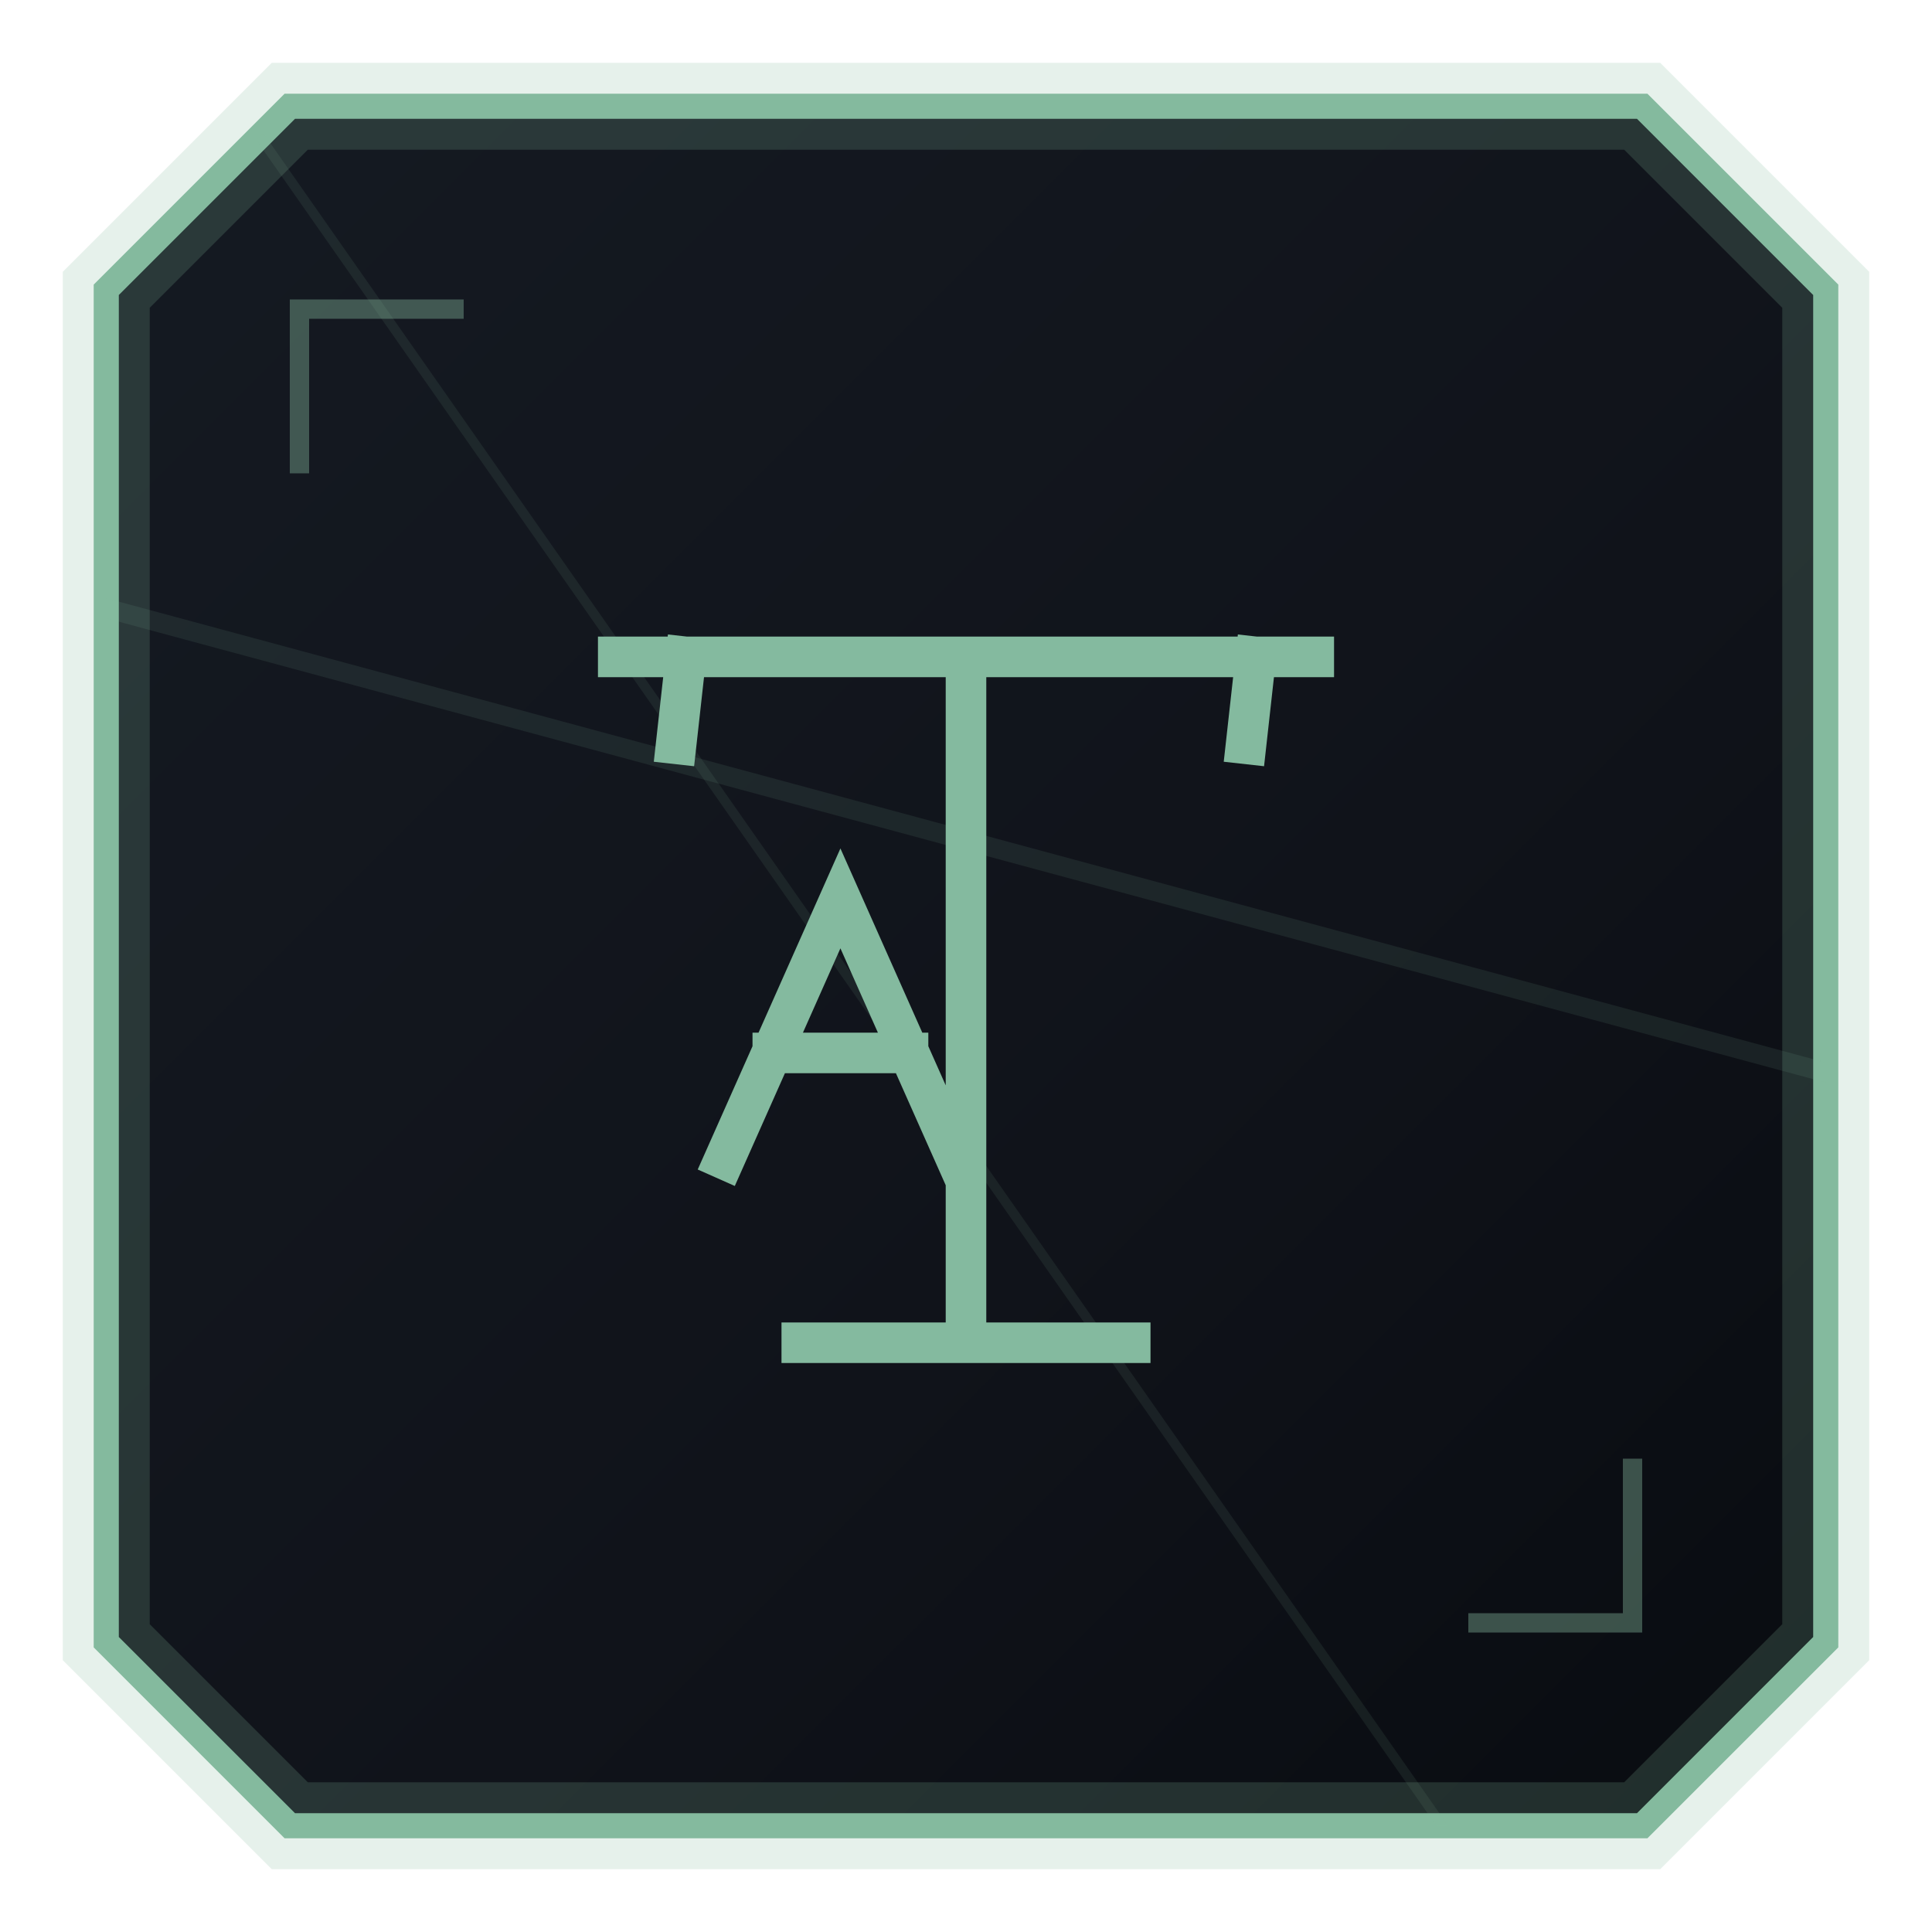
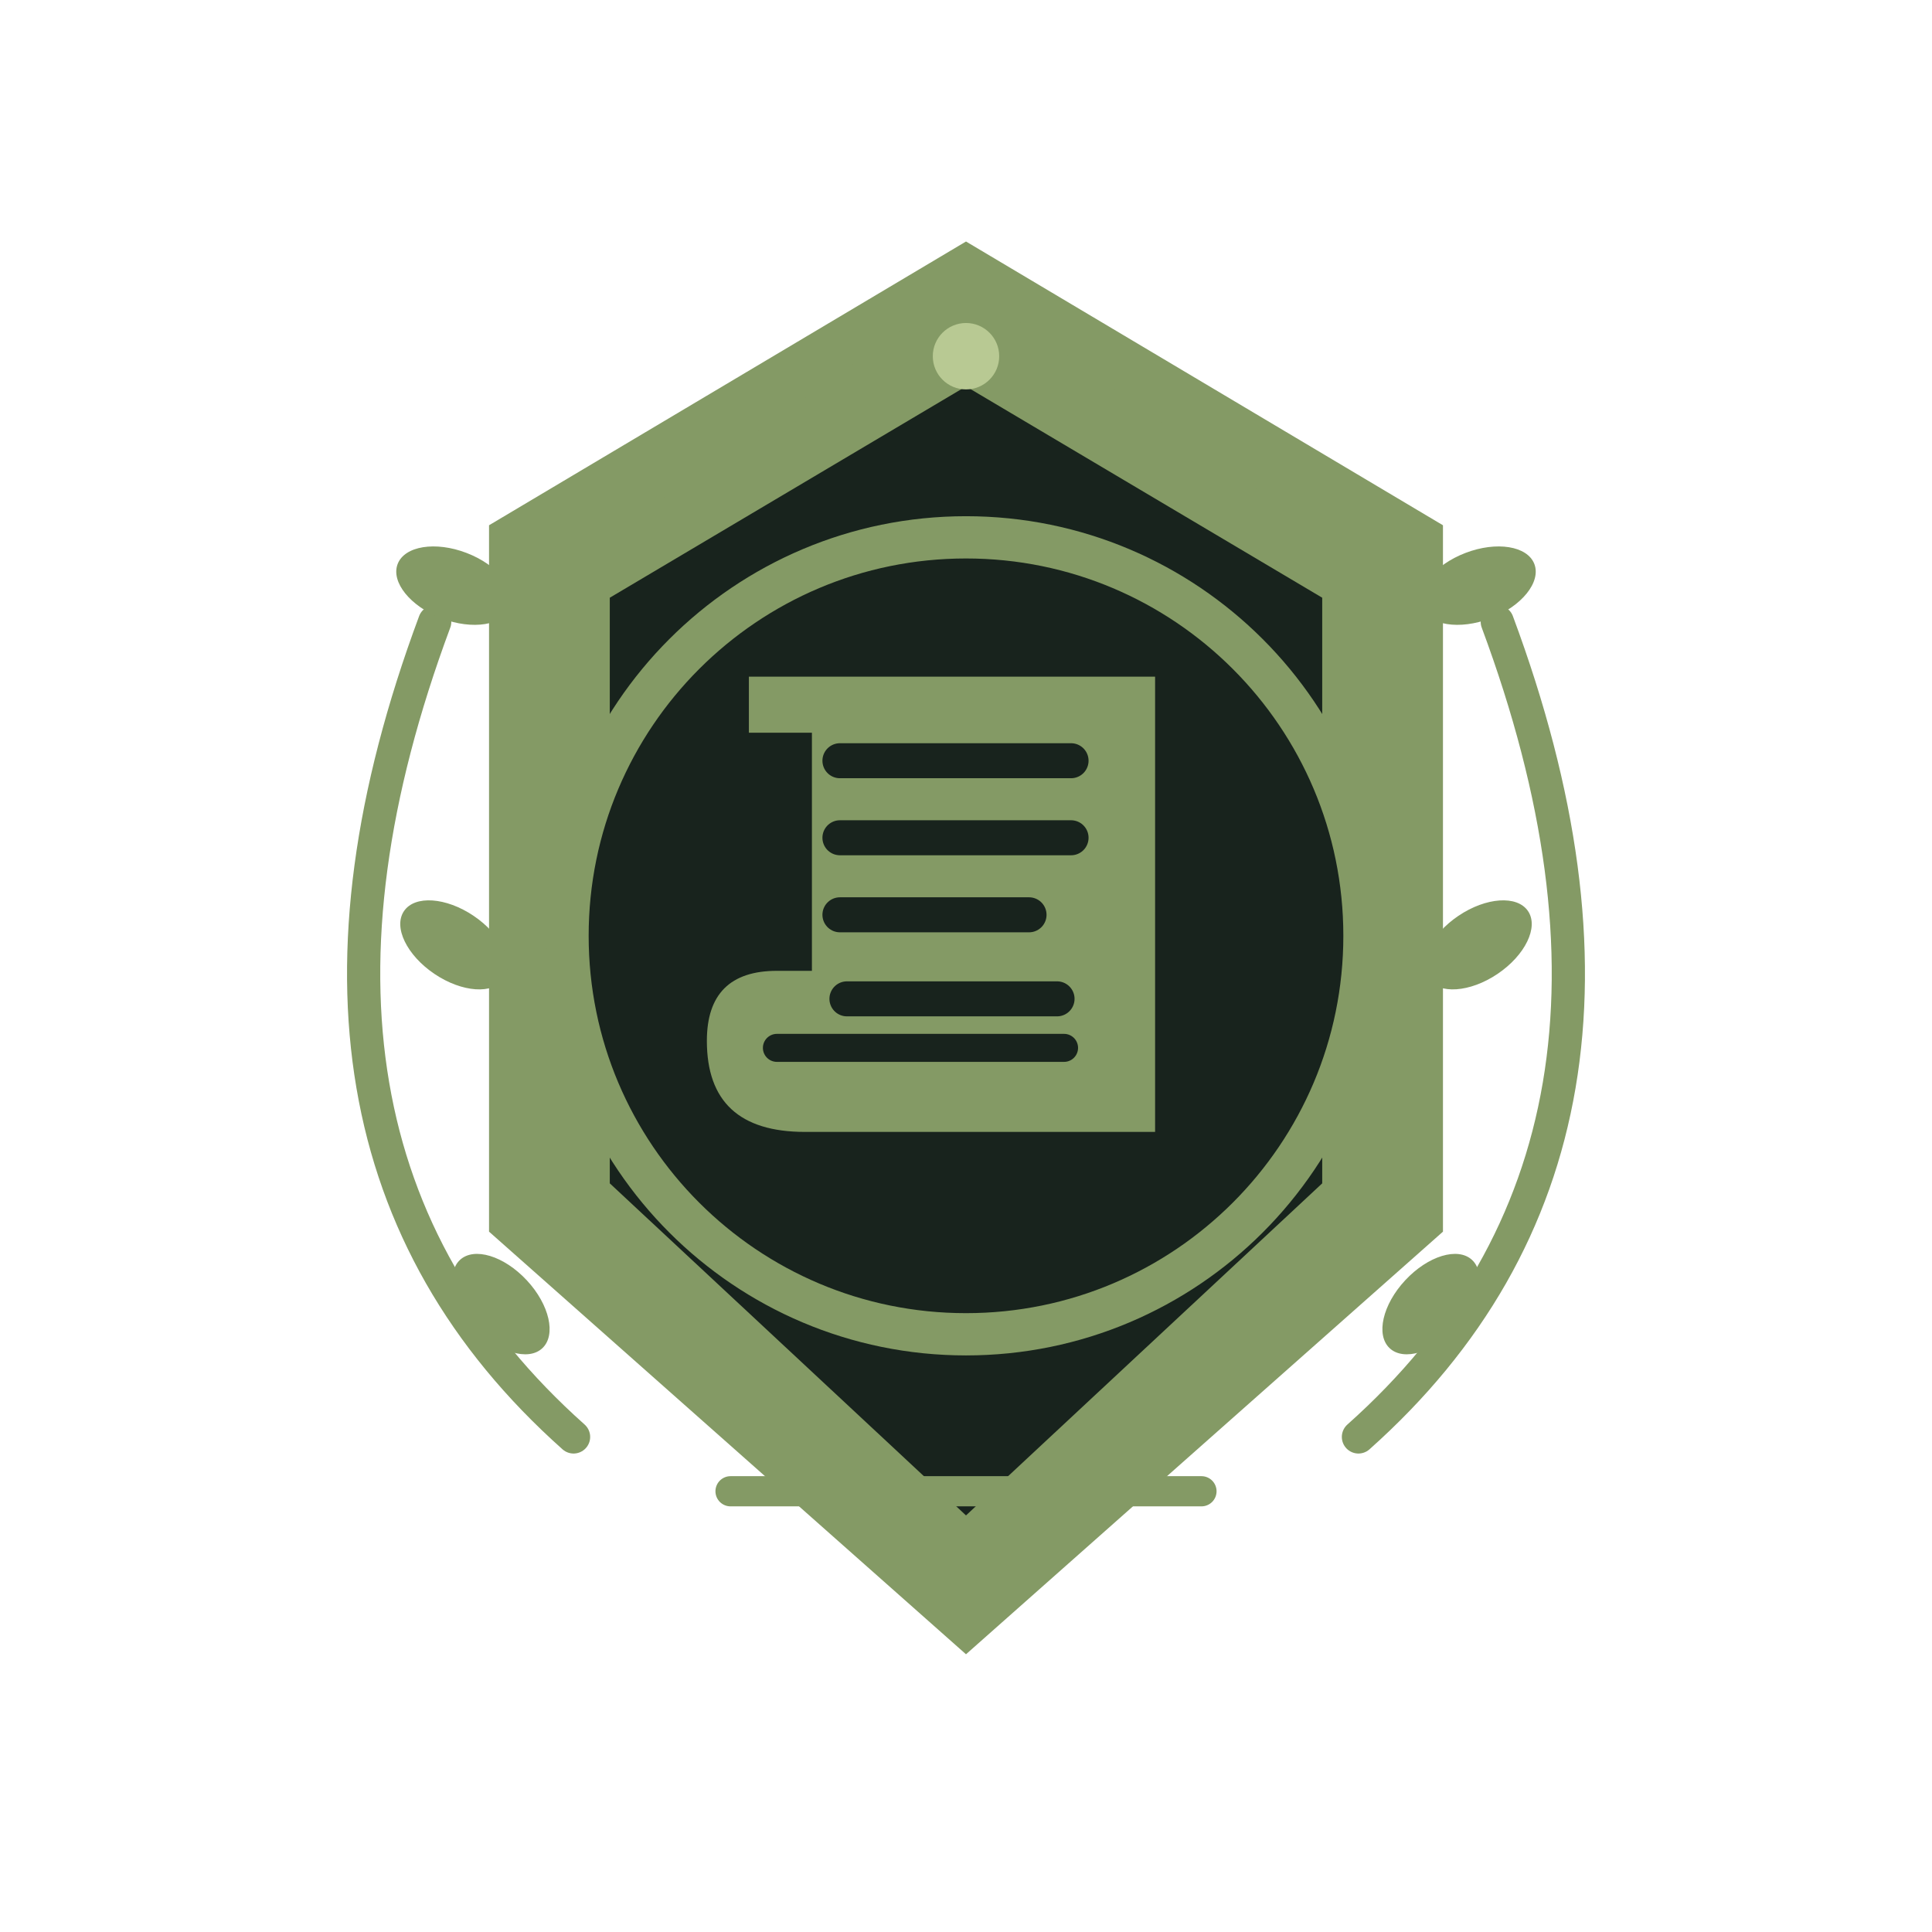
- <svg xmlns="http://www.w3.org/2000/svg" viewBox="0 0 200 200" width="200" height="200">
-   <defs>
-     <linearGradient id="holo" x1="0" y1="0" x2="1" y2="1">
-       <stop stop-color="#8fd1d7" />
-       <stop offset=".35" stop-color="#ac89ce" />
-       <stop offset=".7" stop-color="#e2a5ac" />
-       <stop offset="1" stop-color="#e4c380" />
-     </linearGradient>
-     <linearGradient id="stone" x1="0" y1="0" x2="1" y2="1">
-       <stop stop-color="#151a22" />
-       <stop offset=".6" stop-color="#10131a" />
-       <stop offset="1" stop-color="#080b10" />
-     </linearGradient>
-     <clipPath id="cut">
-       <path d="M11 30L30 11H170L189 30V170L170 189H30L11 170Z" />
-     </clipPath>
-   </defs>
-   <path d="M11 30L30 11H170L189 30V170L170 189H30L11 170Z" fill="url(#stone)" stroke="#84ba9f" stroke-width="2.6" />
-   <path d="M11 30L30 11H170L189 30V170L170 189H30L11 170Z" fill="none" stroke="#84ba9f" stroke-opacity=".2" stroke-width="9" />
-   <g clip-path="url(#cut)">
-     <path d="M0 60L200 114" stroke="#84ba9f" stroke-opacity=".11" stroke-width="2" />
-     <path d="M10 -10L164 210" stroke="#84ba9f" stroke-opacity=".10" stroke-width="1" />
+ <svg xmlns="http://www.w3.org/2000/svg" width="320" height="320" viewBox="0 0 320 320">
+   <g stroke-linejoin="round" stroke-linecap="round">
+     <path d="M160 40L239 87V204L160 274L81 204V87Z" fill="#849a65" />
+     <path d="M160 64L219 99V196L160 251L101 196V99Z" fill="#18231d" />
+     <path d="M99 95L160 52L221 95" stroke="#849a65" stroke-width="8" fill="none" />
+     <path d="M121 247H199" stroke="#849a65" stroke-width="5" />
+     <circle cx="160" cy="59" r="5.5" fill="#b8c993" />
+     <path d="M95 238Q40 189 72 103" stroke="#849a65" stroke-width="5.5" fill="none" />
+     <ellipse cx="83.0" cy="216.0" rx="10" ry="5.8" fill="#849a65" transform="rotate(47 83.0 216.0)" />
+     <ellipse cx="75.2" cy="156.5" rx="10" ry="5.8" fill="#849a65" transform="rotate(34 75.2 156.5)" />
+     <ellipse cx="75.2" cy="97.0" rx="10" ry="5.8" fill="#849a65" transform="rotate(21 75.2 97.0)" />
+     <path d="M225 238Q280 189 248 103" stroke="#849a65" stroke-width="5.5" fill="none" />
+     <ellipse cx="237.0" cy="216.0" rx="10" ry="5.8" fill="#849a65" transform="rotate(-47 237.0 216.0)" />
+     <ellipse cx="244.8" cy="156.5" rx="10" ry="5.8" fill="#849a65" transform="rotate(-34 244.8 156.5)" />
+     <ellipse cx="244.8" cy="97.0" rx="10" ry="5.8" fill="#849a65" transform="rotate(-21 244.8 97.0)" />
+     <circle cx="160" cy="155" r="66" fill="#18231d" stroke="#849a65" stroke-width="7" />
+     <g transform="translate(160 155) scale(1.16)">
+       <path d="M-31-37H27V28H-23Q-37 28-37 15Q-37 5-27 5H-22V-29H-31Z" fill="#849a65" />
+       <path d="M-18-25H15 M-18-14H15 M-18-3H9 M-17 9H13" stroke="#18231d" stroke-width="5" />
+       <path d="M-27 16H14" stroke="#18231d" stroke-width="4" />
+     </g>
  </g>
-   <g transform="translate(100 100)" fill="none" stroke="#84ba9f" stroke-width="4.2" stroke-linecap="square" stroke-linejoin="miter">
-     <path d="M-36 -32H36 M0 -32V39 M-17 39H17 M-29 -32L-30 -23 M30 -32L29 -23 M-25 20L-13 -7L-1 20 M-20 9H-6" />
-   </g>
-   <path d="M31 49V32H48 M152 168H169V151" fill="none" stroke="#84ba9f" stroke-opacity=".4" stroke-width="2" />
</svg>
